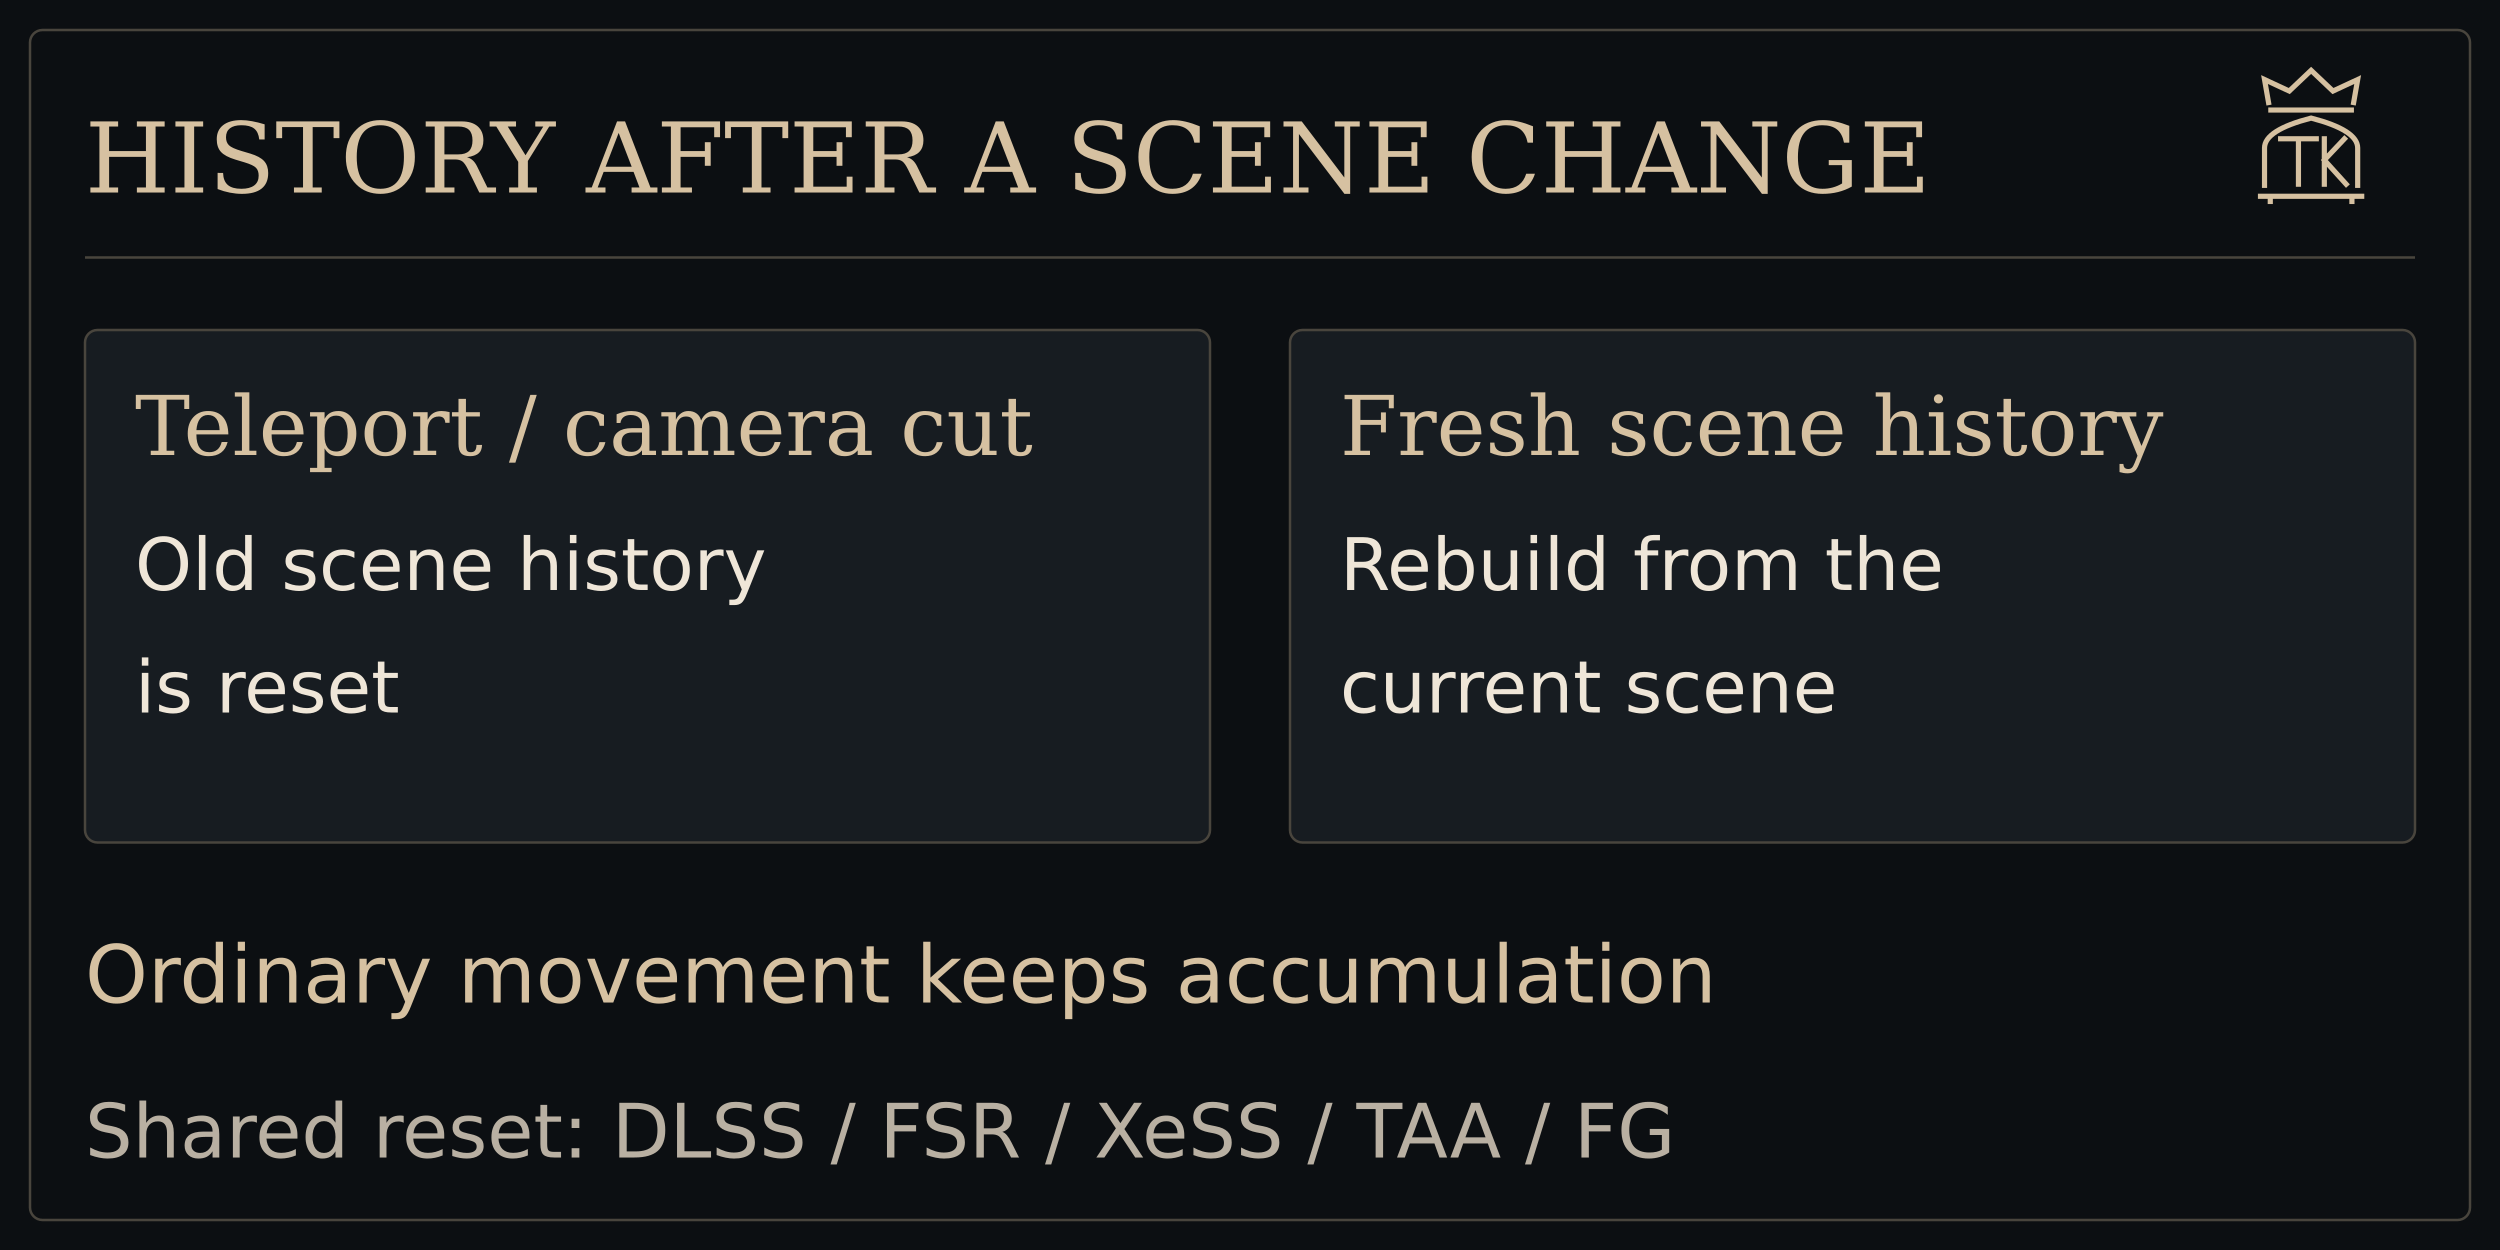
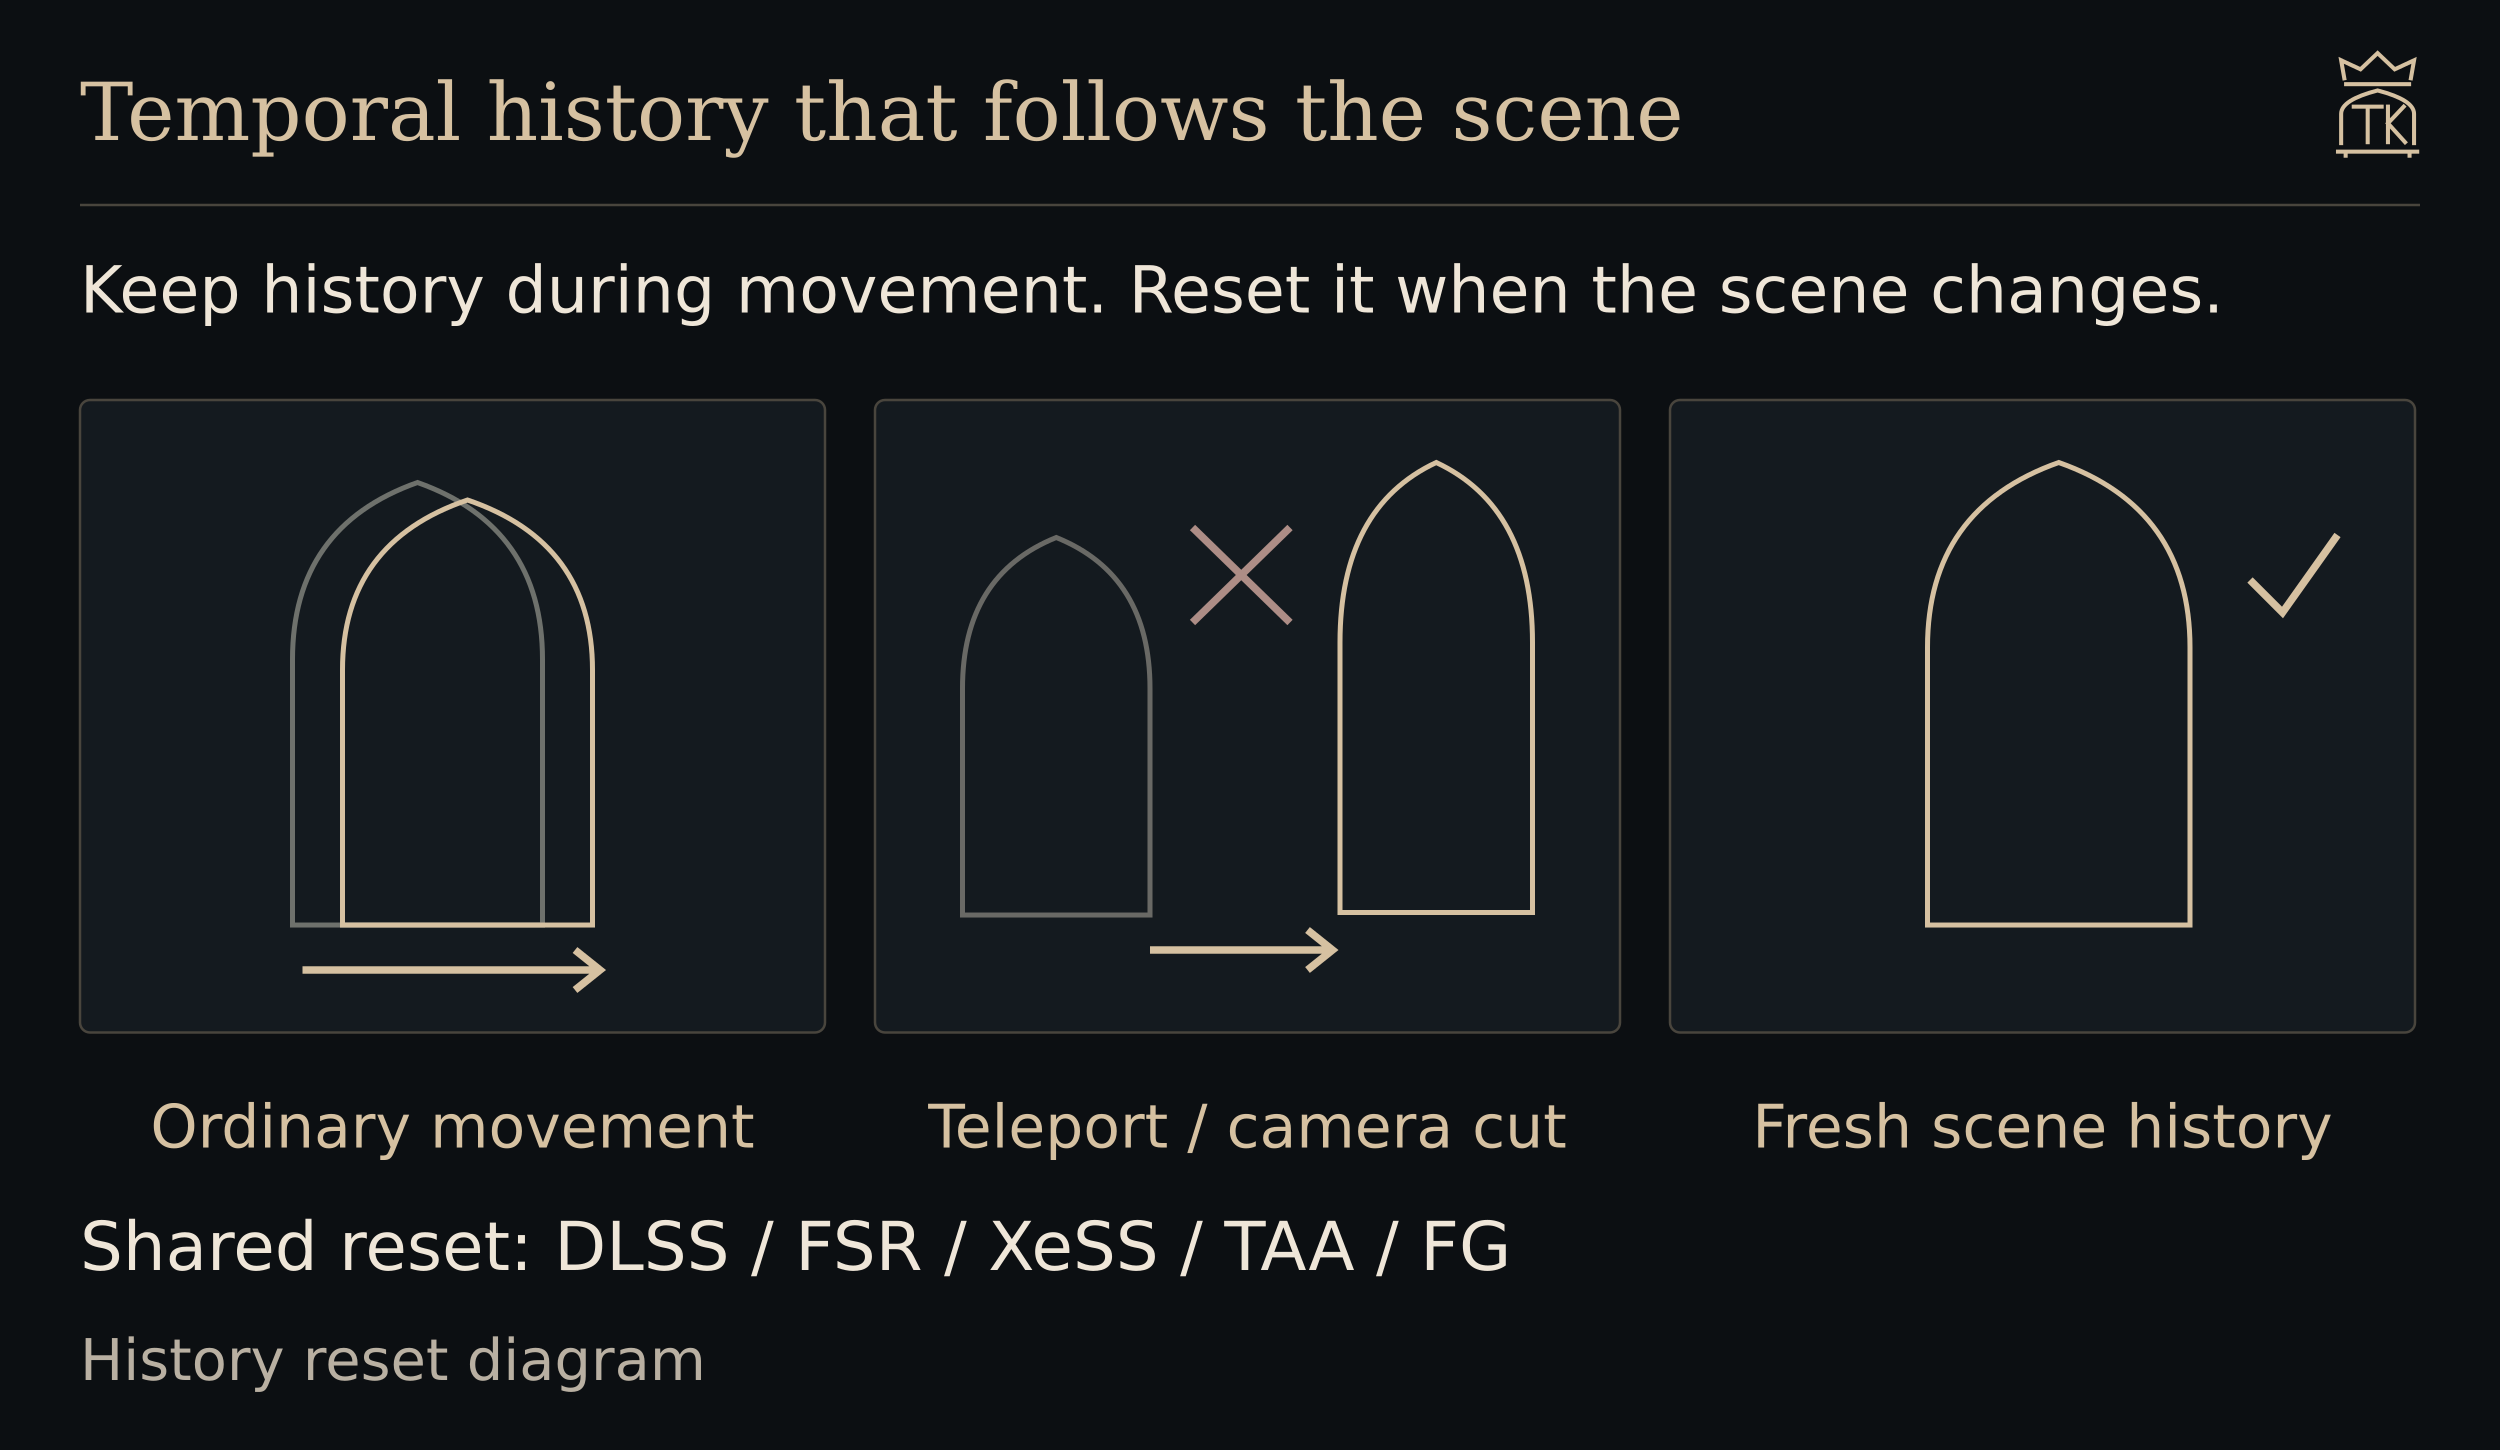
- <svg xmlns="http://www.w3.org/2000/svg" width="1000" height="500" viewBox="0 0 1000 500" role="img" aria-labelledby="title desc">
-   <rect width="1000" height="500" fill="#0c0f12" />
-   <rect x="12" y="12" width="976" height="476" rx="5" fill="none" stroke="#49453d" />
-   <g transform="translate(895 24) scale(.23)" color="#d6c1a1">
+ <svg xmlns="http://www.w3.org/2000/svg" width="1000" height="580" viewBox="0 0 1000 580" role="img" aria-labelledby="title desc">
+   <rect x="0" y="0" width="1000" height="580" rx="0" fill="#0c0f12" stroke="#0c0f12" />
+   <g transform="translate(928 18) scale(.18)" color="#d6c1a1">
    <g fill="none" stroke="currentColor" stroke-width="9" stroke-linecap="square" stroke-linejoin="miter">
      <path id="crown" d="M54 74L47 34L90 54L128 18L166 54L209 34L202 74M58 87H198" />
      <path id="workshop-arch" d="M47 218V153Q47 122 128 101Q209 122 209 153V218" />
      <path id="initial-t" d="M75 137H137M106 137V216" />
      <path id="initial-k" d="M151 137V216M186 137L151 174L189 216" />
      <path id="workbench" d="M40 237H216M57 237V246M199 237V246" />
    </g>
  </g>
-   <text x="34" y="77" font-family="DejaVu Serif" font-size="39" text-anchor="start" fill="#d6c1a1">HISTORY AFTER A SCENE CHANGE</text>
-   <path d="M34 103H966" stroke="#49453d" />
-   <rect x="34.0" y="132" width="450.0" height="205" rx="5" fill="#171c21" stroke="#49453d" />
-   <text x="54.0" y="182" font-family="DejaVu Serif" font-size="33" text-anchor="start" fill="#d6c1a1">Teleport / camera cut</text>
-   <text x="54.0" y="236" font-family="DejaVu Sans" font-size="29" text-anchor="start" fill="#efe6d8">Old scene history</text>
-   <text x="54.0" y="285" font-family="DejaVu Sans" font-size="29" text-anchor="start" fill="#efe6d8">is reset</text>
-   <rect x="516.0" y="132" width="450.0" height="205" rx="5" fill="#171c21" stroke="#49453d" />
-   <text x="536.0" y="182" font-family="DejaVu Serif" font-size="33" text-anchor="start" fill="#d6c1a1">Fresh scene history</text>
-   <text x="536.0" y="236" font-family="DejaVu Sans" font-size="29" text-anchor="start" fill="#efe6d8">Rebuild from the</text>
-   <text x="536.0" y="285" font-family="DejaVu Sans" font-size="29" text-anchor="start" fill="#efe6d8">current scene</text>
-   <text x="34" y="401" font-family="DejaVu Sans" font-size="32" text-anchor="start" fill="#d6c1a1">Ordinary movement keeps accumulation</text>
-   <text x="34" y="463" font-family="DejaVu Sans" font-size="30" text-anchor="start" fill="#b9b0a2">Shared reset: DLSS / FSR / XeSS / TAA / FG</text>
+   <text x="32" y="56" font-family="DejaVu Serif" font-size="32" text-anchor="start" fill="#d6c1a1">Temporal history that follows the scene</text>
+   <path d="M32 82H968" stroke="#49453d" stroke-width="1" fill="none" opacity="1" />
+   <text x="32" y="125" font-family="DejaVu Sans" font-size="26" text-anchor="start" fill="#efe6d8">Keep history during movement. Reset it when the scene changes.</text>
+   <rect x="32" y="160" width="298" height="253" rx="4" fill="#141a1f" stroke="#49453d" />
+   <text x="181" y="459" font-family="DejaVu Sans" font-size="24" text-anchor="middle" fill="#d6c1a1">Ordinary movement</text>
+   <path d="M117 370V263.8Q117 210.7 167.0 193Q217 210.7 217 263.8V370Z" stroke="#6e716c" stroke-width="2" fill="none" opacity="1" />
+   <path d="M137 370V268.0Q137 217.0 187.0 200Q237 217.0 237 268.0V370Z" stroke="#d6c1a1" stroke-width="2" fill="none" opacity="1" />
+   <path d="M121 388H240m-10-8 10 8-10 8" stroke="#d6c1a1" stroke-width="3" fill="none" opacity="1" />
+   <rect x="350" y="160" width="298" height="253" rx="4" fill="#141a1f" stroke="#49453d" />
+   <text x="499" y="459" font-family="DejaVu Sans" font-size="24" text-anchor="middle" fill="#d6c1a1">Teleport / camera cut</text>
+   <path d="M385 366V275.4Q385 230.1 422.5 215Q460 230.1 460 275.4V366Z" stroke="#696965" stroke-width="2" fill="none" opacity="1" />
+   <path d="M536 365V257.0Q536 203.0 574.5 185Q613 203.0 613 257.0V365Z" stroke="#d6c1a1" stroke-width="2" fill="none" opacity="1" />
+   <path d="M477 211L516 249M516 211L477 249" stroke="#ad8d86" stroke-width="3" fill="none" opacity="1" />
+   <path d="M460 380H533m-10-8 10 8-10 8" stroke="#d6c1a1" stroke-width="3" fill="none" opacity="1" />
+   <rect x="668" y="160" width="298" height="253" rx="4" fill="#141a1f" stroke="#49453d" />
+   <text x="817" y="459" font-family="DejaVu Sans" font-size="24" text-anchor="middle" fill="#d6c1a1">Fresh scene history</text>
+   <path d="M771 370V259.0Q771 203.5 823.5 185Q876 203.5 876 259.0V370Z" stroke="#d6c1a1" stroke-width="2" fill="none" opacity="1" />
+   <path d="M900 232l13 13 22-31" stroke="#d6c1a1" stroke-width="3" fill="none" opacity="1" />
+   <text x="32" y="508" font-family="DejaVu Sans" font-size="27" text-anchor="start" fill="#efe6d8">Shared reset: DLSS / FSR / XeSS / TAA / FG</text>
+   <text x="32" y="552" font-family="DejaVu Sans" font-size="23" text-anchor="start" fill="#b9b0a2">History reset diagram</text>
</svg>
